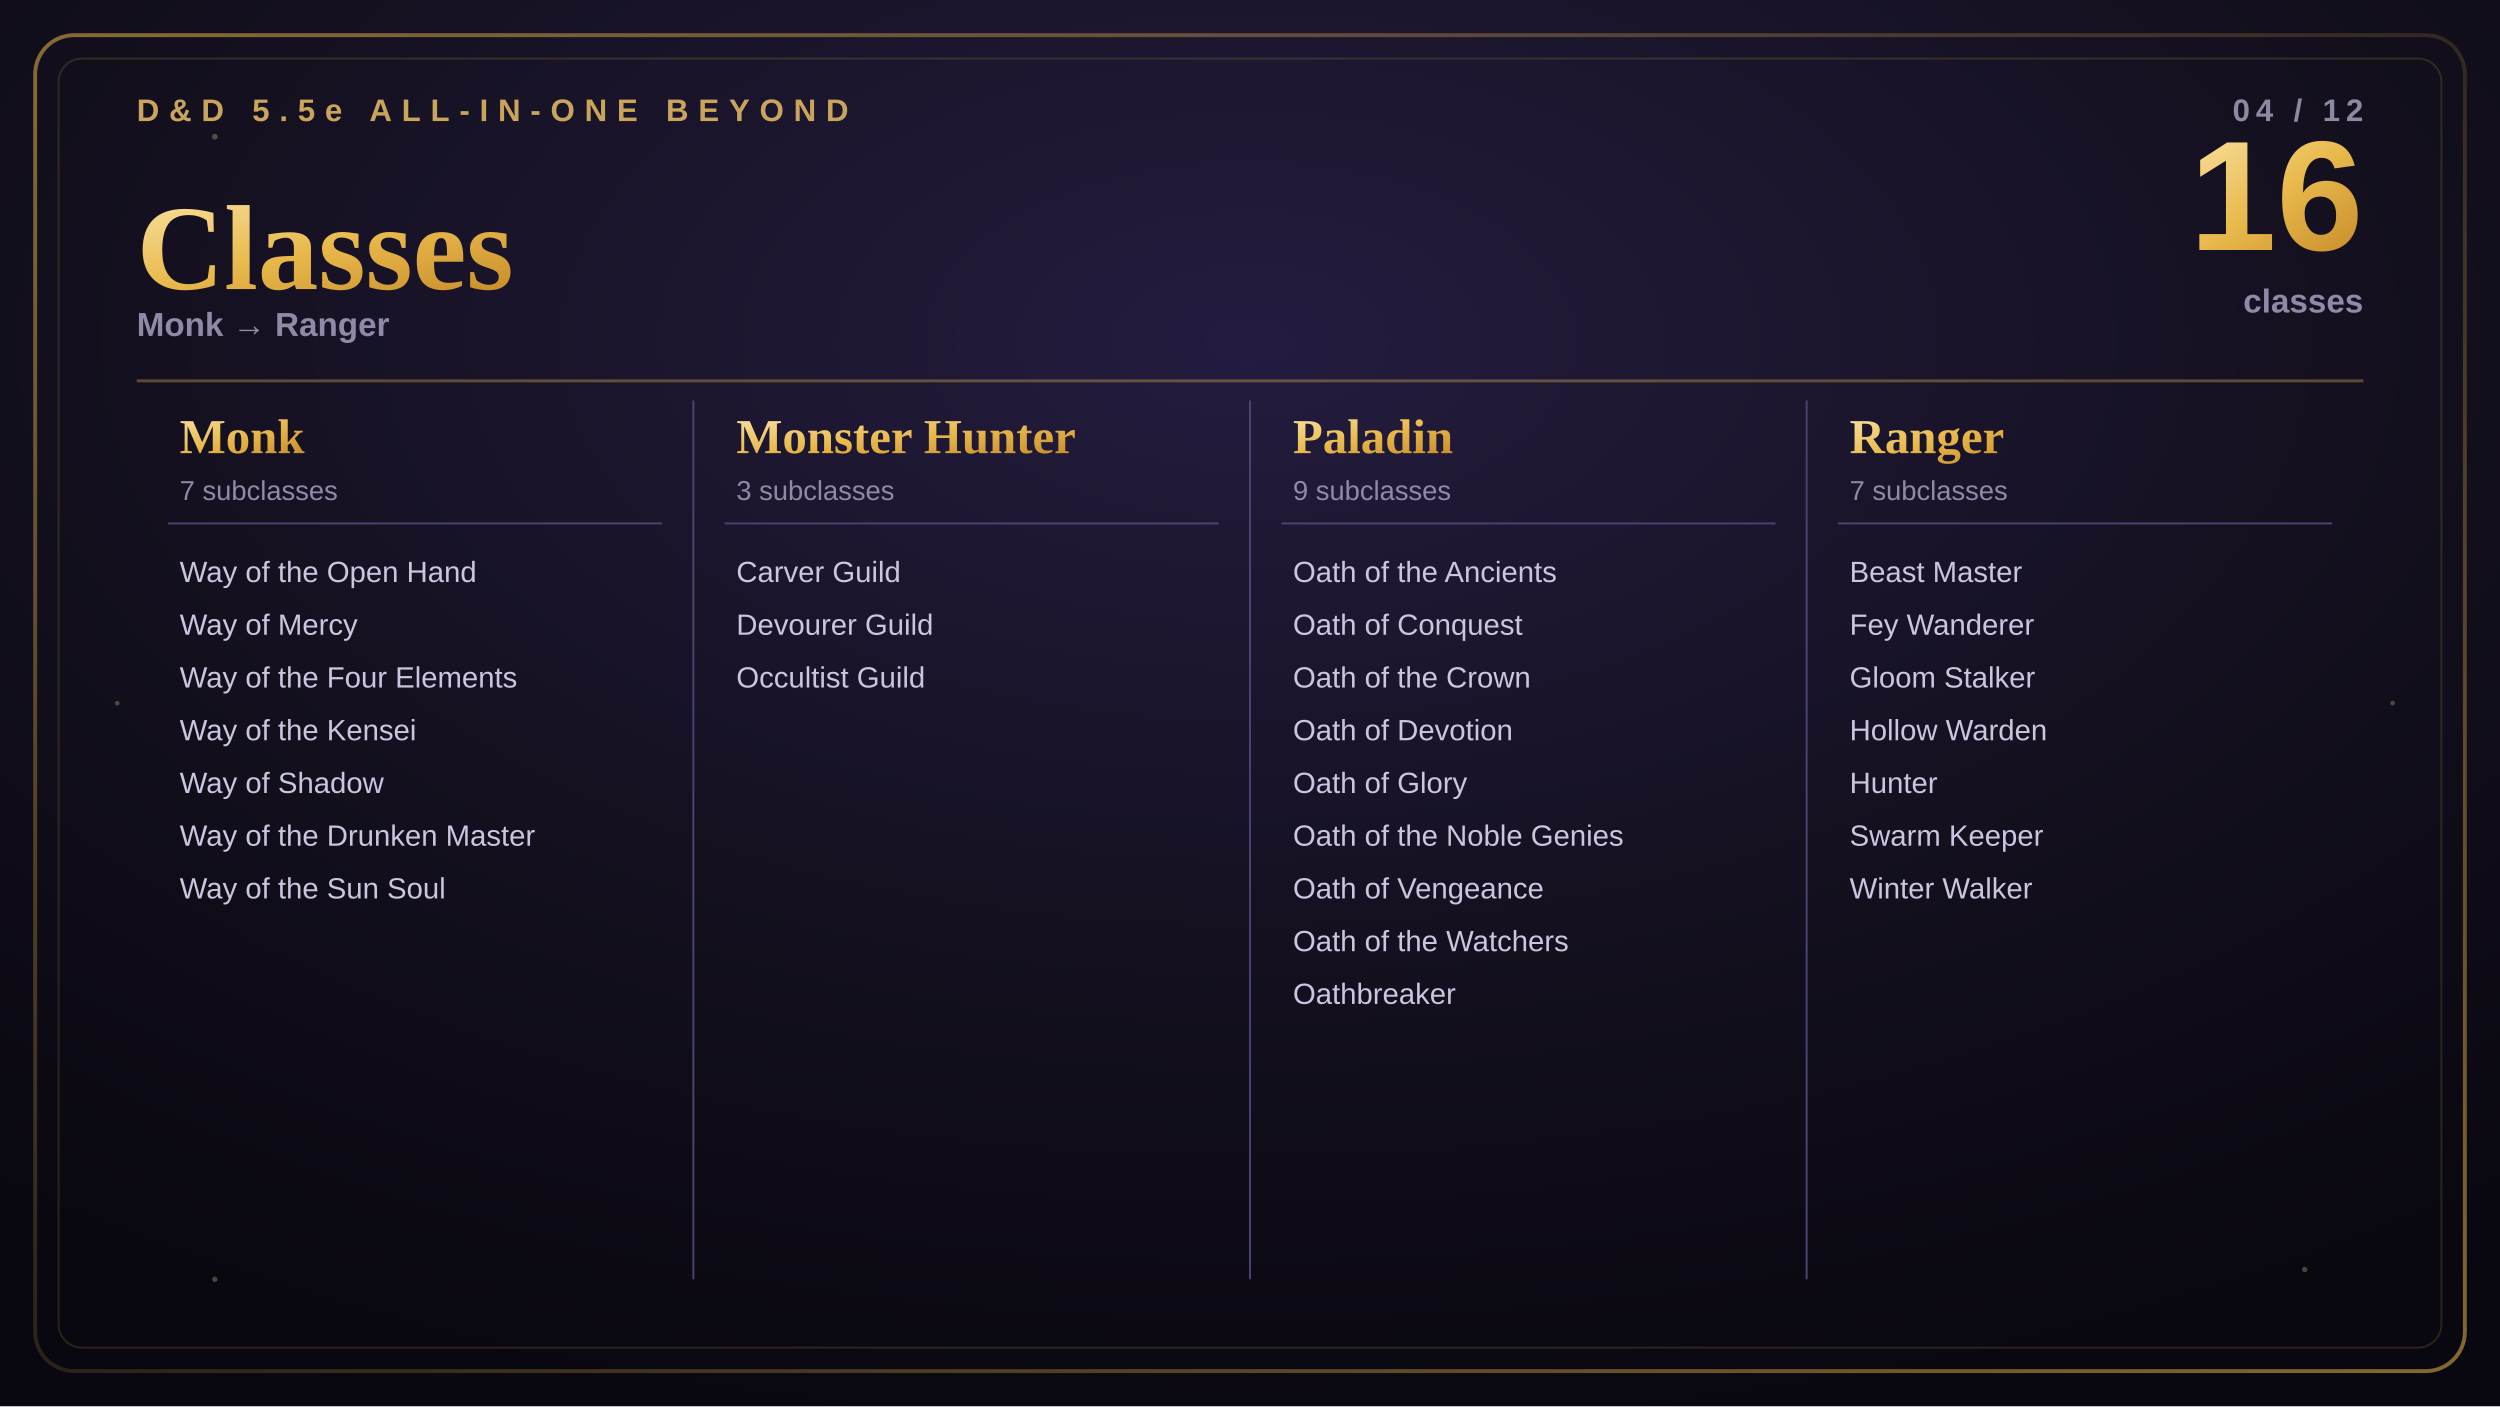
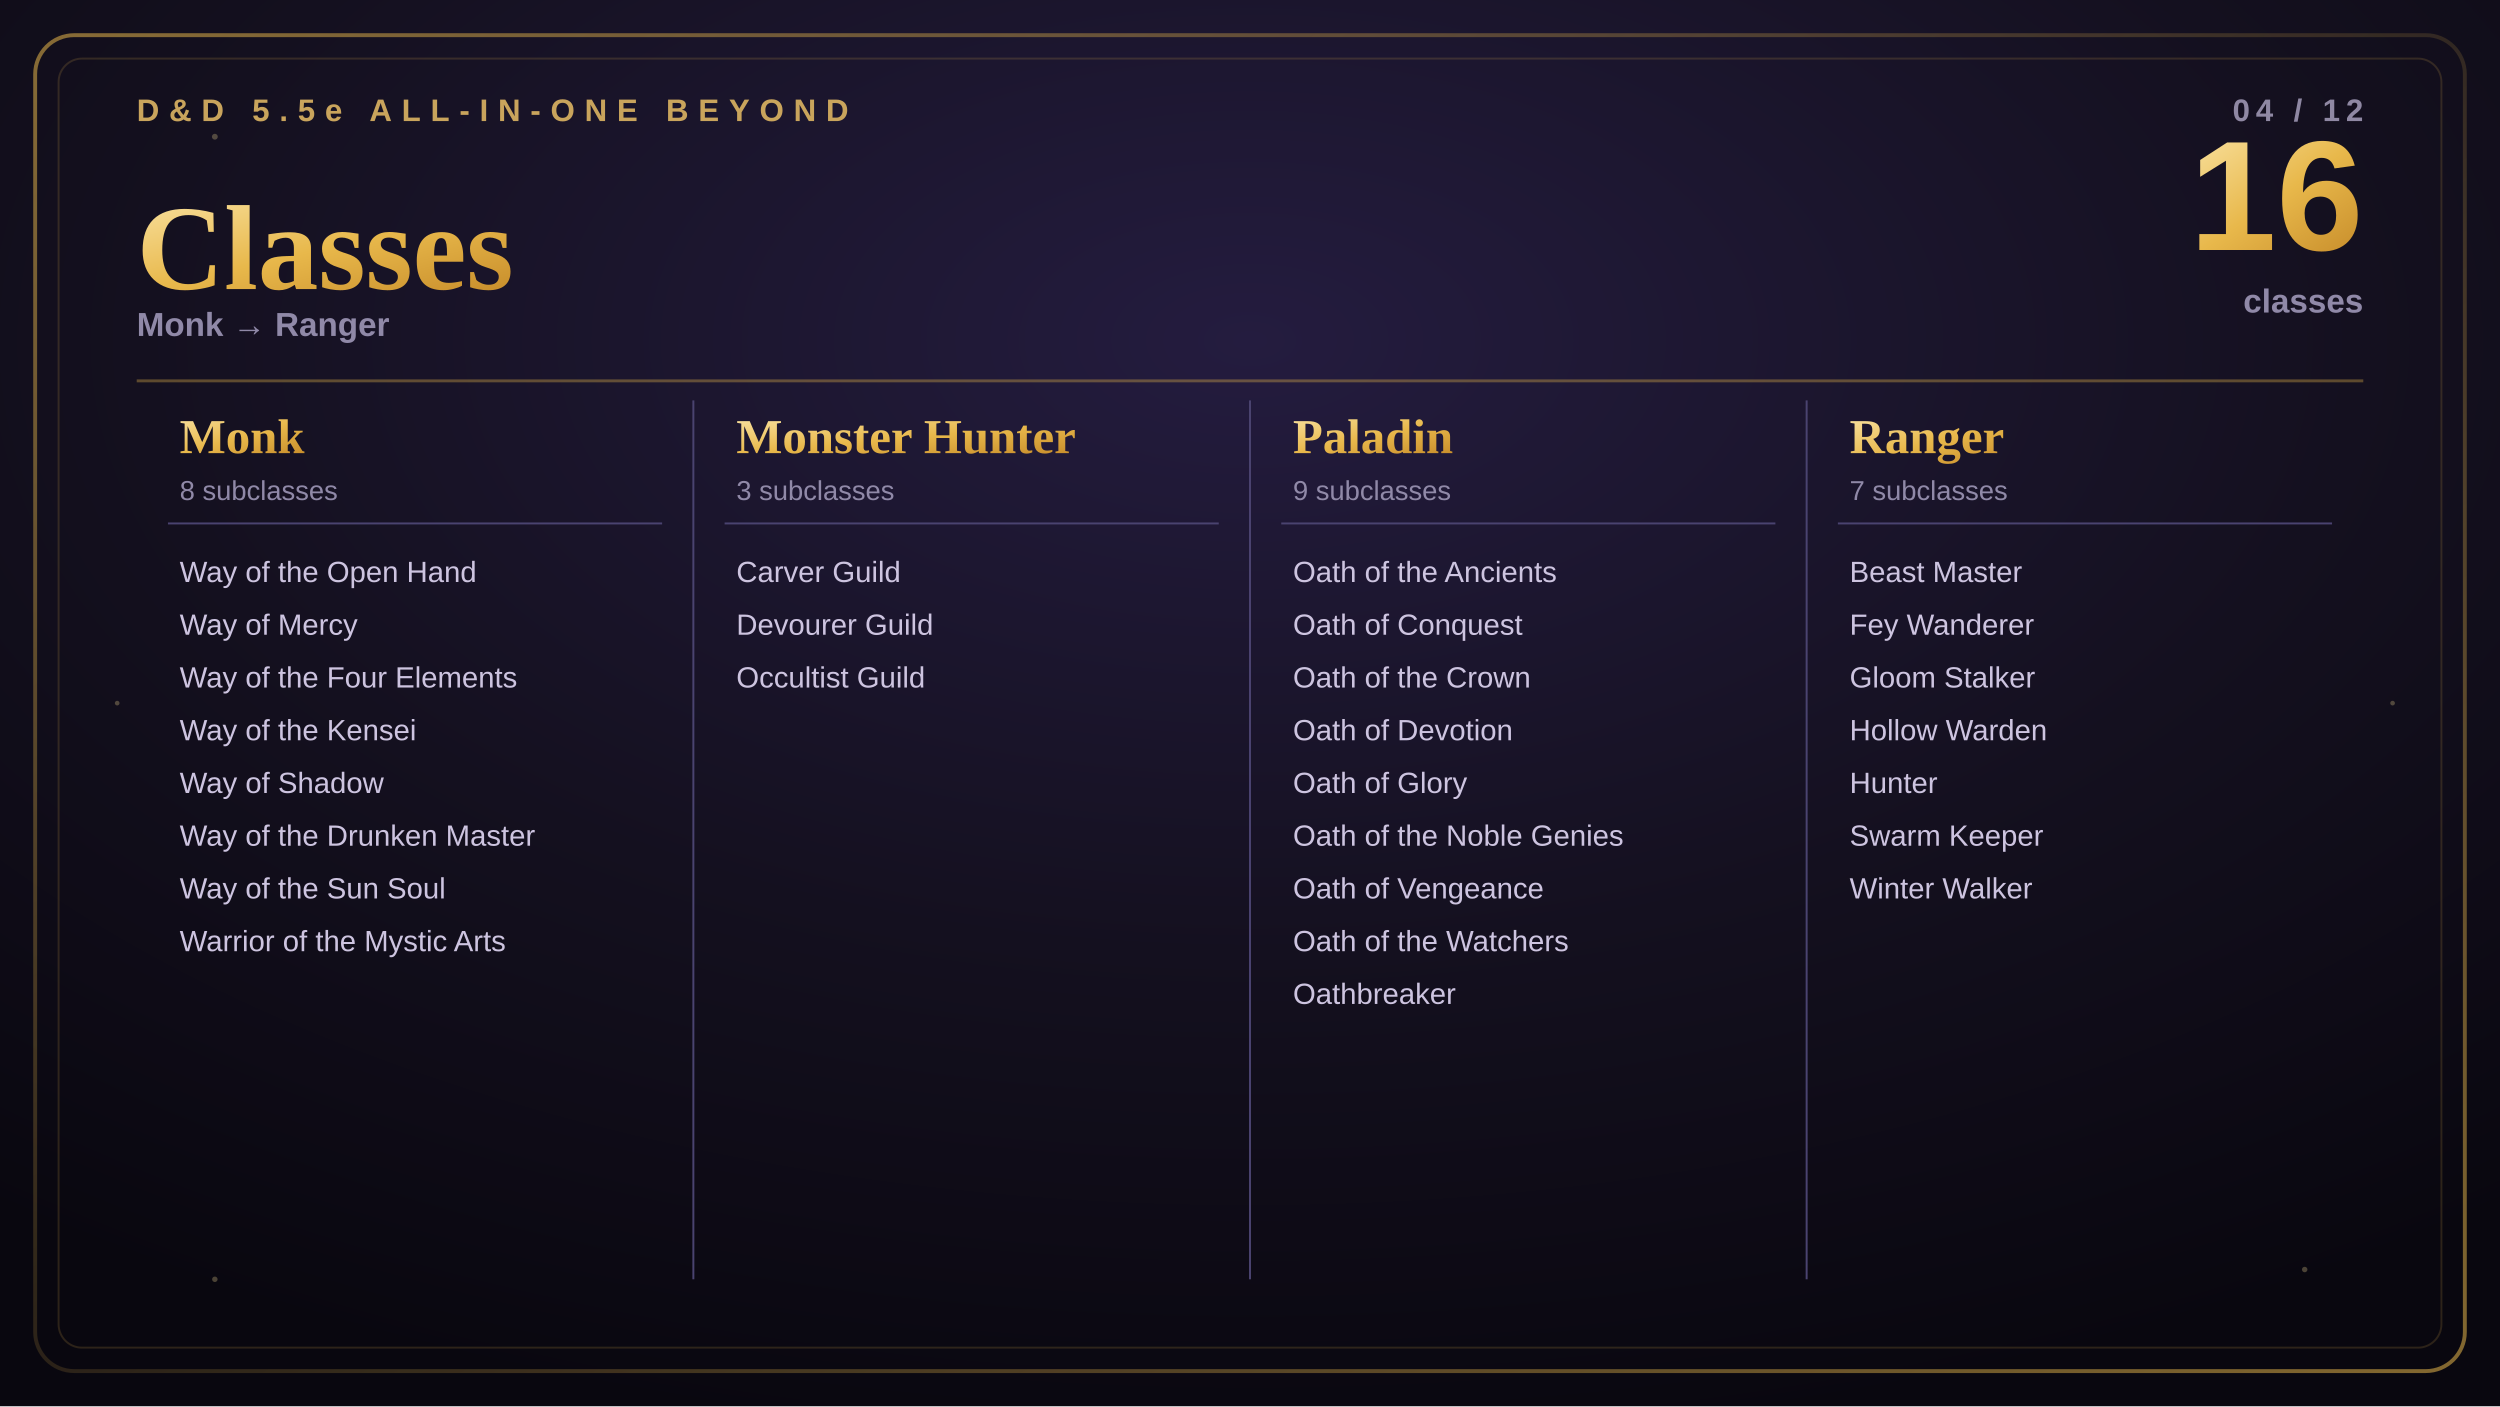
<svg xmlns="http://www.w3.org/2000/svg" width="1280" height="720" viewBox="0 0 1280 720">
  <defs>
    <radialGradient id="bgGlow" cx="50%" cy="24%" r="80%">
      <stop offset="0%" stop-color="#241c3f" />
      <stop offset="55%" stop-color="#14101f" />
      <stop offset="100%" stop-color="#09070f" />
    </radialGradient>
    <linearGradient id="goldGrad" x1="0%" y1="0%" x2="100%" y2="100%">
      <stop offset="0%" stop-color="#f7dd97" />
      <stop offset="50%" stop-color="#e8b84b" />
      <stop offset="100%" stop-color="#c98f2c" />
    </linearGradient>
    <linearGradient id="borderGrad" x1="0%" y1="0%" x2="100%" y2="100%">
      <stop offset="0%" stop-color="#e8b84b" stop-opacity="0.55" />
      <stop offset="50%" stop-color="#e8b84b" stop-opacity="0.15" />
      <stop offset="100%" stop-color="#e8b84b" stop-opacity="0.55" />
    </linearGradient>
  </defs>
  <rect x="0" y="0" width="1280" height="720" fill="url(#bgGlow)" />
  <g fill="#f7dd97" opacity="0.28">
    <circle cx="110" cy="70" r="1.5" />
    <circle cx="1180" cy="80" r="1.5" />
    <circle cx="60" cy="360" r="1.2" />
    <circle cx="1225" cy="360" r="1.2" />
    <circle cx="110" cy="655" r="1.4" />
    <circle cx="1180" cy="650" r="1.4" />
  </g>
  <rect x="18" y="18" width="1244" height="684" rx="20" fill="none" stroke="url(#borderGrad)" stroke-width="2" />
  <rect x="30" y="30" width="1220" height="660" rx="12" fill="none" stroke="#e8b84b" stroke-opacity="0.16" stroke-width="1" />
  <text x="70" y="62" font-family="Arial, Helvetica, sans-serif" font-size="16" font-weight="700" letter-spacing="5" fill="#c9a45c">D&amp;D 5.5e ALL-IN-ONE BEYOND</text>
  <text x="1210" y="62" text-anchor="end" font-family="Arial, Helvetica, sans-serif" font-size="16" font-weight="700" letter-spacing="3" fill="#8f88a3">04 / 12</text>
  <text x="70" y="148" font-family="Georgia, 'Times New Roman', serif" font-size="62" font-weight="700" fill="url(#goldGrad)">Classes</text>
  <text x="1210" y="128" text-anchor="end" font-family="Arial, Helvetica, sans-serif" font-size="80" font-weight="800" fill="url(#goldGrad)">16</text>
  <text x="1210" y="160" text-anchor="end" font-family="Arial, Helvetica, sans-serif" font-size="17" font-weight="600" fill="#9089a8">classes</text>
  <text x="70" y="172" font-family="Arial, Helvetica, sans-serif" font-size="17" font-weight="600" fill="#9089a8">Monk → Ranger</text>
  <line x1="70" y1="195" x2="1210" y2="195" stroke="#e8b84b" stroke-opacity="0.35" stroke-width="1.5" />
  <line x1="355.0" y1="205" x2="355.0" y2="655" stroke="#4a4370" stroke-width="1" />
  <line x1="640.0" y1="205" x2="640.0" y2="655" stroke="#4a4370" stroke-width="1" />
  <line x1="925.0" y1="205" x2="925.0" y2="655" stroke="#4a4370" stroke-width="1" />
  <text x="92.0" y="232" font-family="Georgia, 'Times New Roman', serif" font-size="25" font-weight="700" fill="url(#goldGrad)">Monk</text>
-   <text x="92.0" y="256" font-family="Arial, Helvetica, sans-serif" font-size="14" fill="#9089a8">7 subclasses</text>
+   <text x="92.0" y="256" font-family="Arial, Helvetica, sans-serif" font-size="14" fill="#9089a8">8 subclasses</text>
  <line x1="86.0" y1="268" x2="339.0" y2="268" stroke="#4a4370" stroke-width="1" />
  <text x="92.0" y="298" font-family="Arial, Helvetica, sans-serif" font-size="15" fill="#cdc4e0">Way of the Open Hand</text>
  <text x="92.0" y="325" font-family="Arial, Helvetica, sans-serif" font-size="15" fill="#cdc4e0">Way of Mercy</text>
  <text x="92.0" y="352" font-family="Arial, Helvetica, sans-serif" font-size="15" fill="#cdc4e0">Way of the Four Elements</text>
  <text x="92.0" y="379" font-family="Arial, Helvetica, sans-serif" font-size="15" fill="#cdc4e0">Way of the Kensei</text>
  <text x="92.0" y="406" font-family="Arial, Helvetica, sans-serif" font-size="15" fill="#cdc4e0">Way of Shadow</text>
  <text x="92.0" y="433" font-family="Arial, Helvetica, sans-serif" font-size="15" fill="#cdc4e0">Way of the Drunken Master</text>
  <text x="92.0" y="460" font-family="Arial, Helvetica, sans-serif" font-size="15" fill="#cdc4e0">Way of the Sun Soul</text>
+   <text x="92.0" y="487" font-family="Arial, Helvetica, sans-serif" font-size="15" fill="#cdc4e0">Warrior of the Mystic Arts</text>
  <text x="377.0" y="232" font-family="Georgia, 'Times New Roman', serif" font-size="25" font-weight="700" fill="url(#goldGrad)">Monster Hunter</text>
  <text x="377.0" y="256" font-family="Arial, Helvetica, sans-serif" font-size="14" fill="#9089a8">3 subclasses</text>
  <line x1="371.0" y1="268" x2="624.0" y2="268" stroke="#4a4370" stroke-width="1" />
  <text x="377.0" y="298" font-family="Arial, Helvetica, sans-serif" font-size="15" fill="#cdc4e0">Carver Guild</text>
  <text x="377.0" y="325" font-family="Arial, Helvetica, sans-serif" font-size="15" fill="#cdc4e0">Devourer Guild</text>
  <text x="377.0" y="352" font-family="Arial, Helvetica, sans-serif" font-size="15" fill="#cdc4e0">Occultist Guild</text>
  <text x="662.0" y="232" font-family="Georgia, 'Times New Roman', serif" font-size="25" font-weight="700" fill="url(#goldGrad)">Paladin</text>
  <text x="662.0" y="256" font-family="Arial, Helvetica, sans-serif" font-size="14" fill="#9089a8">9 subclasses</text>
  <line x1="656.0" y1="268" x2="909.0" y2="268" stroke="#4a4370" stroke-width="1" />
  <text x="662.0" y="298" font-family="Arial, Helvetica, sans-serif" font-size="15" fill="#cdc4e0">Oath of the Ancients</text>
  <text x="662.0" y="325" font-family="Arial, Helvetica, sans-serif" font-size="15" fill="#cdc4e0">Oath of Conquest</text>
  <text x="662.0" y="352" font-family="Arial, Helvetica, sans-serif" font-size="15" fill="#cdc4e0">Oath of the Crown</text>
  <text x="662.0" y="379" font-family="Arial, Helvetica, sans-serif" font-size="15" fill="#cdc4e0">Oath of Devotion</text>
  <text x="662.0" y="406" font-family="Arial, Helvetica, sans-serif" font-size="15" fill="#cdc4e0">Oath of Glory</text>
  <text x="662.0" y="433" font-family="Arial, Helvetica, sans-serif" font-size="15" fill="#cdc4e0">Oath of the Noble Genies</text>
  <text x="662.0" y="460" font-family="Arial, Helvetica, sans-serif" font-size="15" fill="#cdc4e0">Oath of Vengeance</text>
  <text x="662.0" y="487" font-family="Arial, Helvetica, sans-serif" font-size="15" fill="#cdc4e0">Oath of the Watchers</text>
  <text x="662.0" y="514" font-family="Arial, Helvetica, sans-serif" font-size="15" fill="#cdc4e0">Oathbreaker</text>
  <text x="947.0" y="232" font-family="Georgia, 'Times New Roman', serif" font-size="25" font-weight="700" fill="url(#goldGrad)">Ranger</text>
  <text x="947.0" y="256" font-family="Arial, Helvetica, sans-serif" font-size="14" fill="#9089a8">7 subclasses</text>
  <line x1="941.0" y1="268" x2="1194.0" y2="268" stroke="#4a4370" stroke-width="1" />
  <text x="947.0" y="298" font-family="Arial, Helvetica, sans-serif" font-size="15" fill="#cdc4e0">Beast Master</text>
  <text x="947.0" y="325" font-family="Arial, Helvetica, sans-serif" font-size="15" fill="#cdc4e0">Fey Wanderer</text>
  <text x="947.0" y="352" font-family="Arial, Helvetica, sans-serif" font-size="15" fill="#cdc4e0">Gloom Stalker</text>
  <text x="947.0" y="379" font-family="Arial, Helvetica, sans-serif" font-size="15" fill="#cdc4e0">Hollow Warden</text>
  <text x="947.0" y="406" font-family="Arial, Helvetica, sans-serif" font-size="15" fill="#cdc4e0">Hunter</text>
  <text x="947.0" y="433" font-family="Arial, Helvetica, sans-serif" font-size="15" fill="#cdc4e0">Swarm Keeper</text>
  <text x="947.0" y="460" font-family="Arial, Helvetica, sans-serif" font-size="15" fill="#cdc4e0">Winter Walker</text>
</svg>
